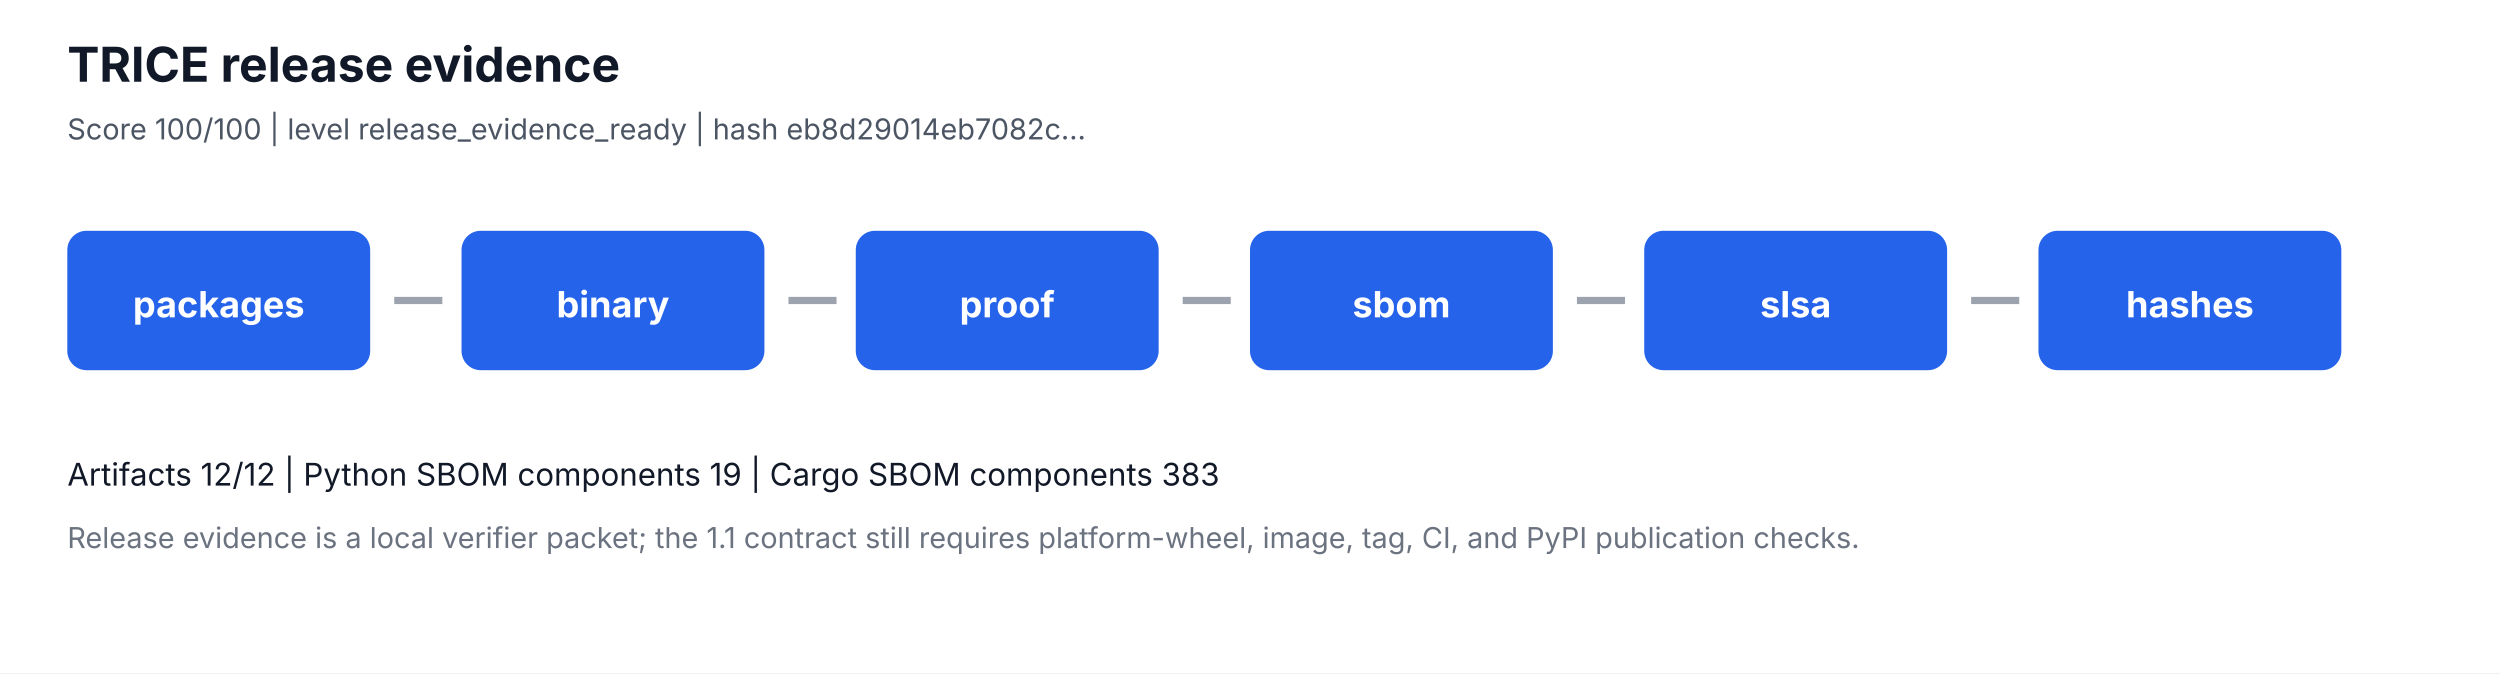
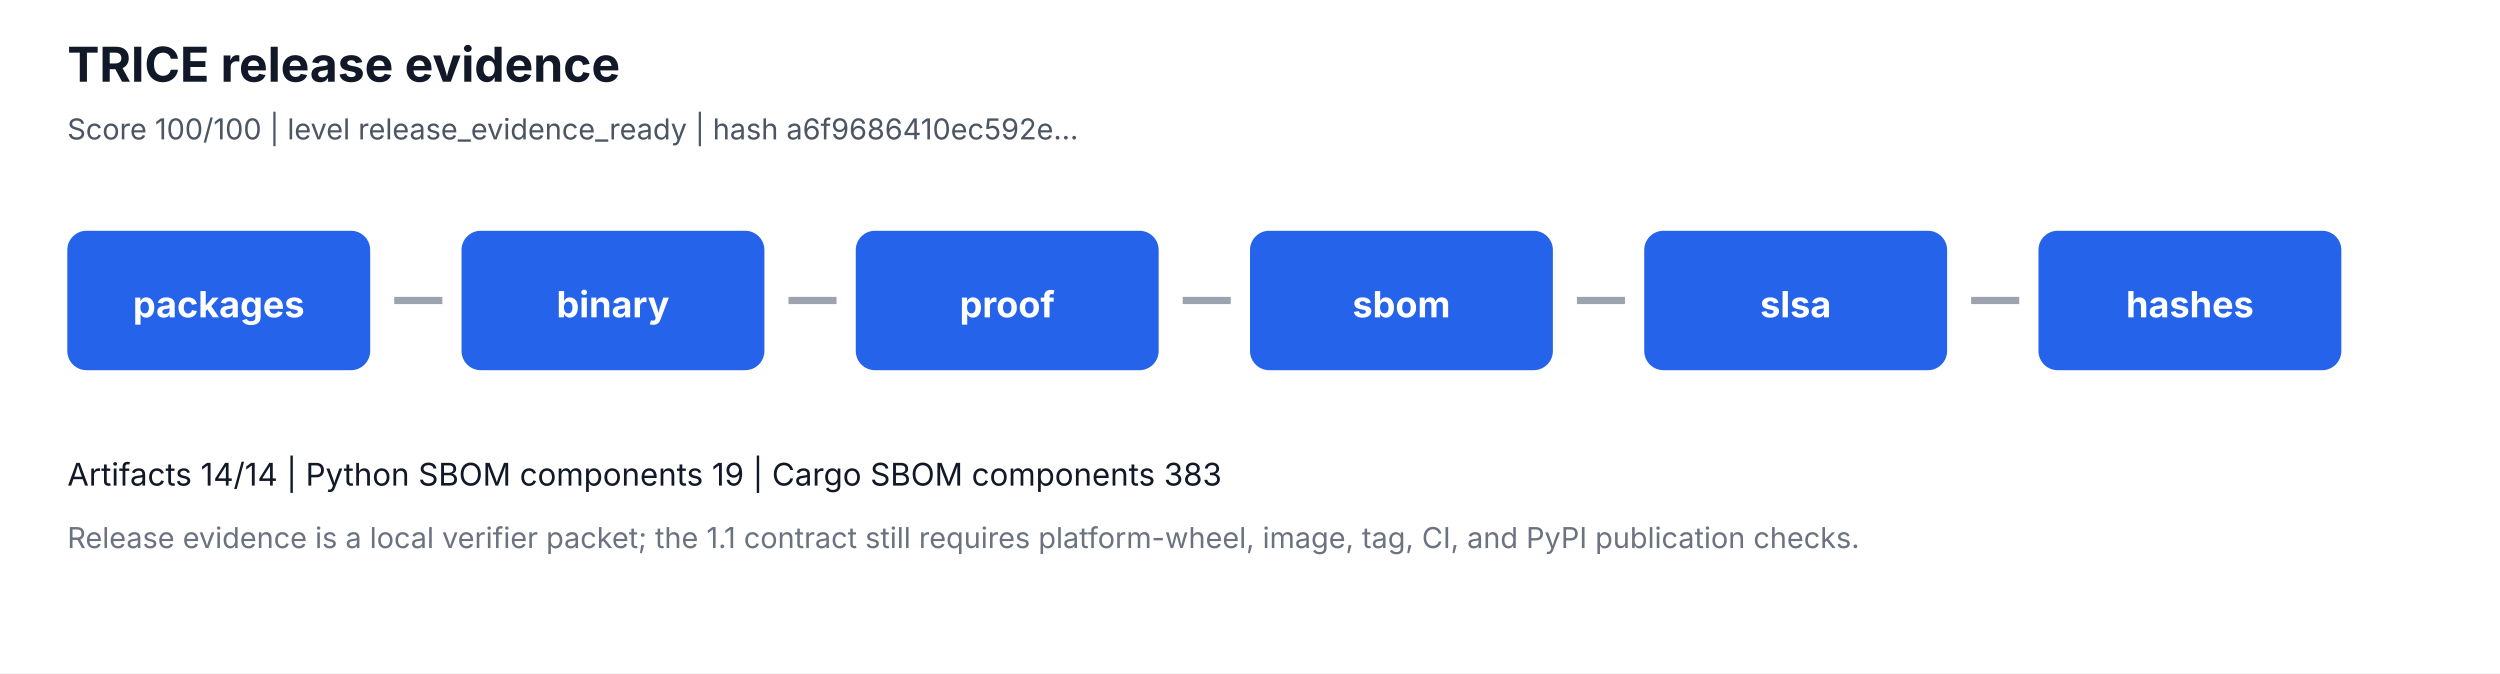
<svg xmlns="http://www.w3.org/2000/svg" width="1040" height="280" viewBox="0 0 1040 280">
  <rect width="100%" height="100%" fill="#ffffff" />
  <text x="28" y="34" font-family="Inter,Segoe UI,Arial" font-size="20" font-weight="700" fill="#111827">TRICE release evidence</text>
-   <text x="28" y="58" font-family="Inter,Segoe UI,Arial" font-size="12" fill="#4b5563">Score 100/100 | level release_evidence_ready | hash eb8d29014eb7082c...</text>
+   <text x="28" y="58" font-family="Inter,Segoe UI,Arial" font-size="12" fill="#4b5563">Score 100/100 | level release_evidence_ready | hash a6f9686410ec592e...</text>
  <rect x="28" y="96" width="126" height="58" rx="8" fill="#2563eb" />
  <text x="91" y="132" text-anchor="middle" font-family="Inter,Segoe UI,Arial" font-size="15" font-weight="700" fill="#ffffff">packages</text>
  <line x1="164" y1="125" x2="184" y2="125" stroke="#9ca3af" stroke-width="3" />
  <rect x="192" y="96" width="126" height="58" rx="8" fill="#2563eb" />
  <text x="255" y="132" text-anchor="middle" font-family="Inter,Segoe UI,Arial" font-size="15" font-weight="700" fill="#ffffff">binary</text>
  <line x1="328" y1="125" x2="348" y2="125" stroke="#9ca3af" stroke-width="3" />
  <rect x="356" y="96" width="126" height="58" rx="8" fill="#2563eb" />
  <text x="419" y="132" text-anchor="middle" font-family="Inter,Segoe UI,Arial" font-size="15" font-weight="700" fill="#ffffff">proof</text>
  <line x1="492" y1="125" x2="512" y2="125" stroke="#9ca3af" stroke-width="3" />
  <rect x="520" y="96" width="126" height="58" rx="8" fill="#2563eb" />
  <text x="583" y="132" text-anchor="middle" font-family="Inter,Segoe UI,Arial" font-size="15" font-weight="700" fill="#ffffff">sbom</text>
  <line x1="656" y1="125" x2="676" y2="125" stroke="#9ca3af" stroke-width="3" />
  <rect x="684" y="96" width="126" height="58" rx="8" fill="#2563eb" />
  <text x="747" y="132" text-anchor="middle" font-family="Inter,Segoe UI,Arial" font-size="15" font-weight="700" fill="#ffffff">slsa</text>
  <line x1="820" y1="125" x2="840" y2="125" stroke="#9ca3af" stroke-width="3" />
  <rect x="848" y="96" width="126" height="58" rx="8" fill="#2563eb" />
  <text x="911" y="132" text-anchor="middle" font-family="Inter,Segoe UI,Arial" font-size="15" font-weight="700" fill="#ffffff">hashes</text>
-   <text x="28" y="202" font-family="Inter,Segoe UI,Arial" font-size="13" fill="#111827">Artifacts 12/12 | Python SBOM components 19 | Cargo SBOM components 383</text>
+   <text x="28" y="202" font-family="Inter,Segoe UI,Arial" font-size="13" fill="#111827">Artifacts 14/14 | Python SBOM components 19 | Cargo SBOM components 383</text>
  <text x="28" y="228" font-family="Inter,Segoe UI,Arial" font-size="12" fill="#6b7280">Release evidence is a local verifier packet; the 1.1 contract still requires platform-wheel, image, tag, CI, and PyPI publication checks.</text>
</svg>
